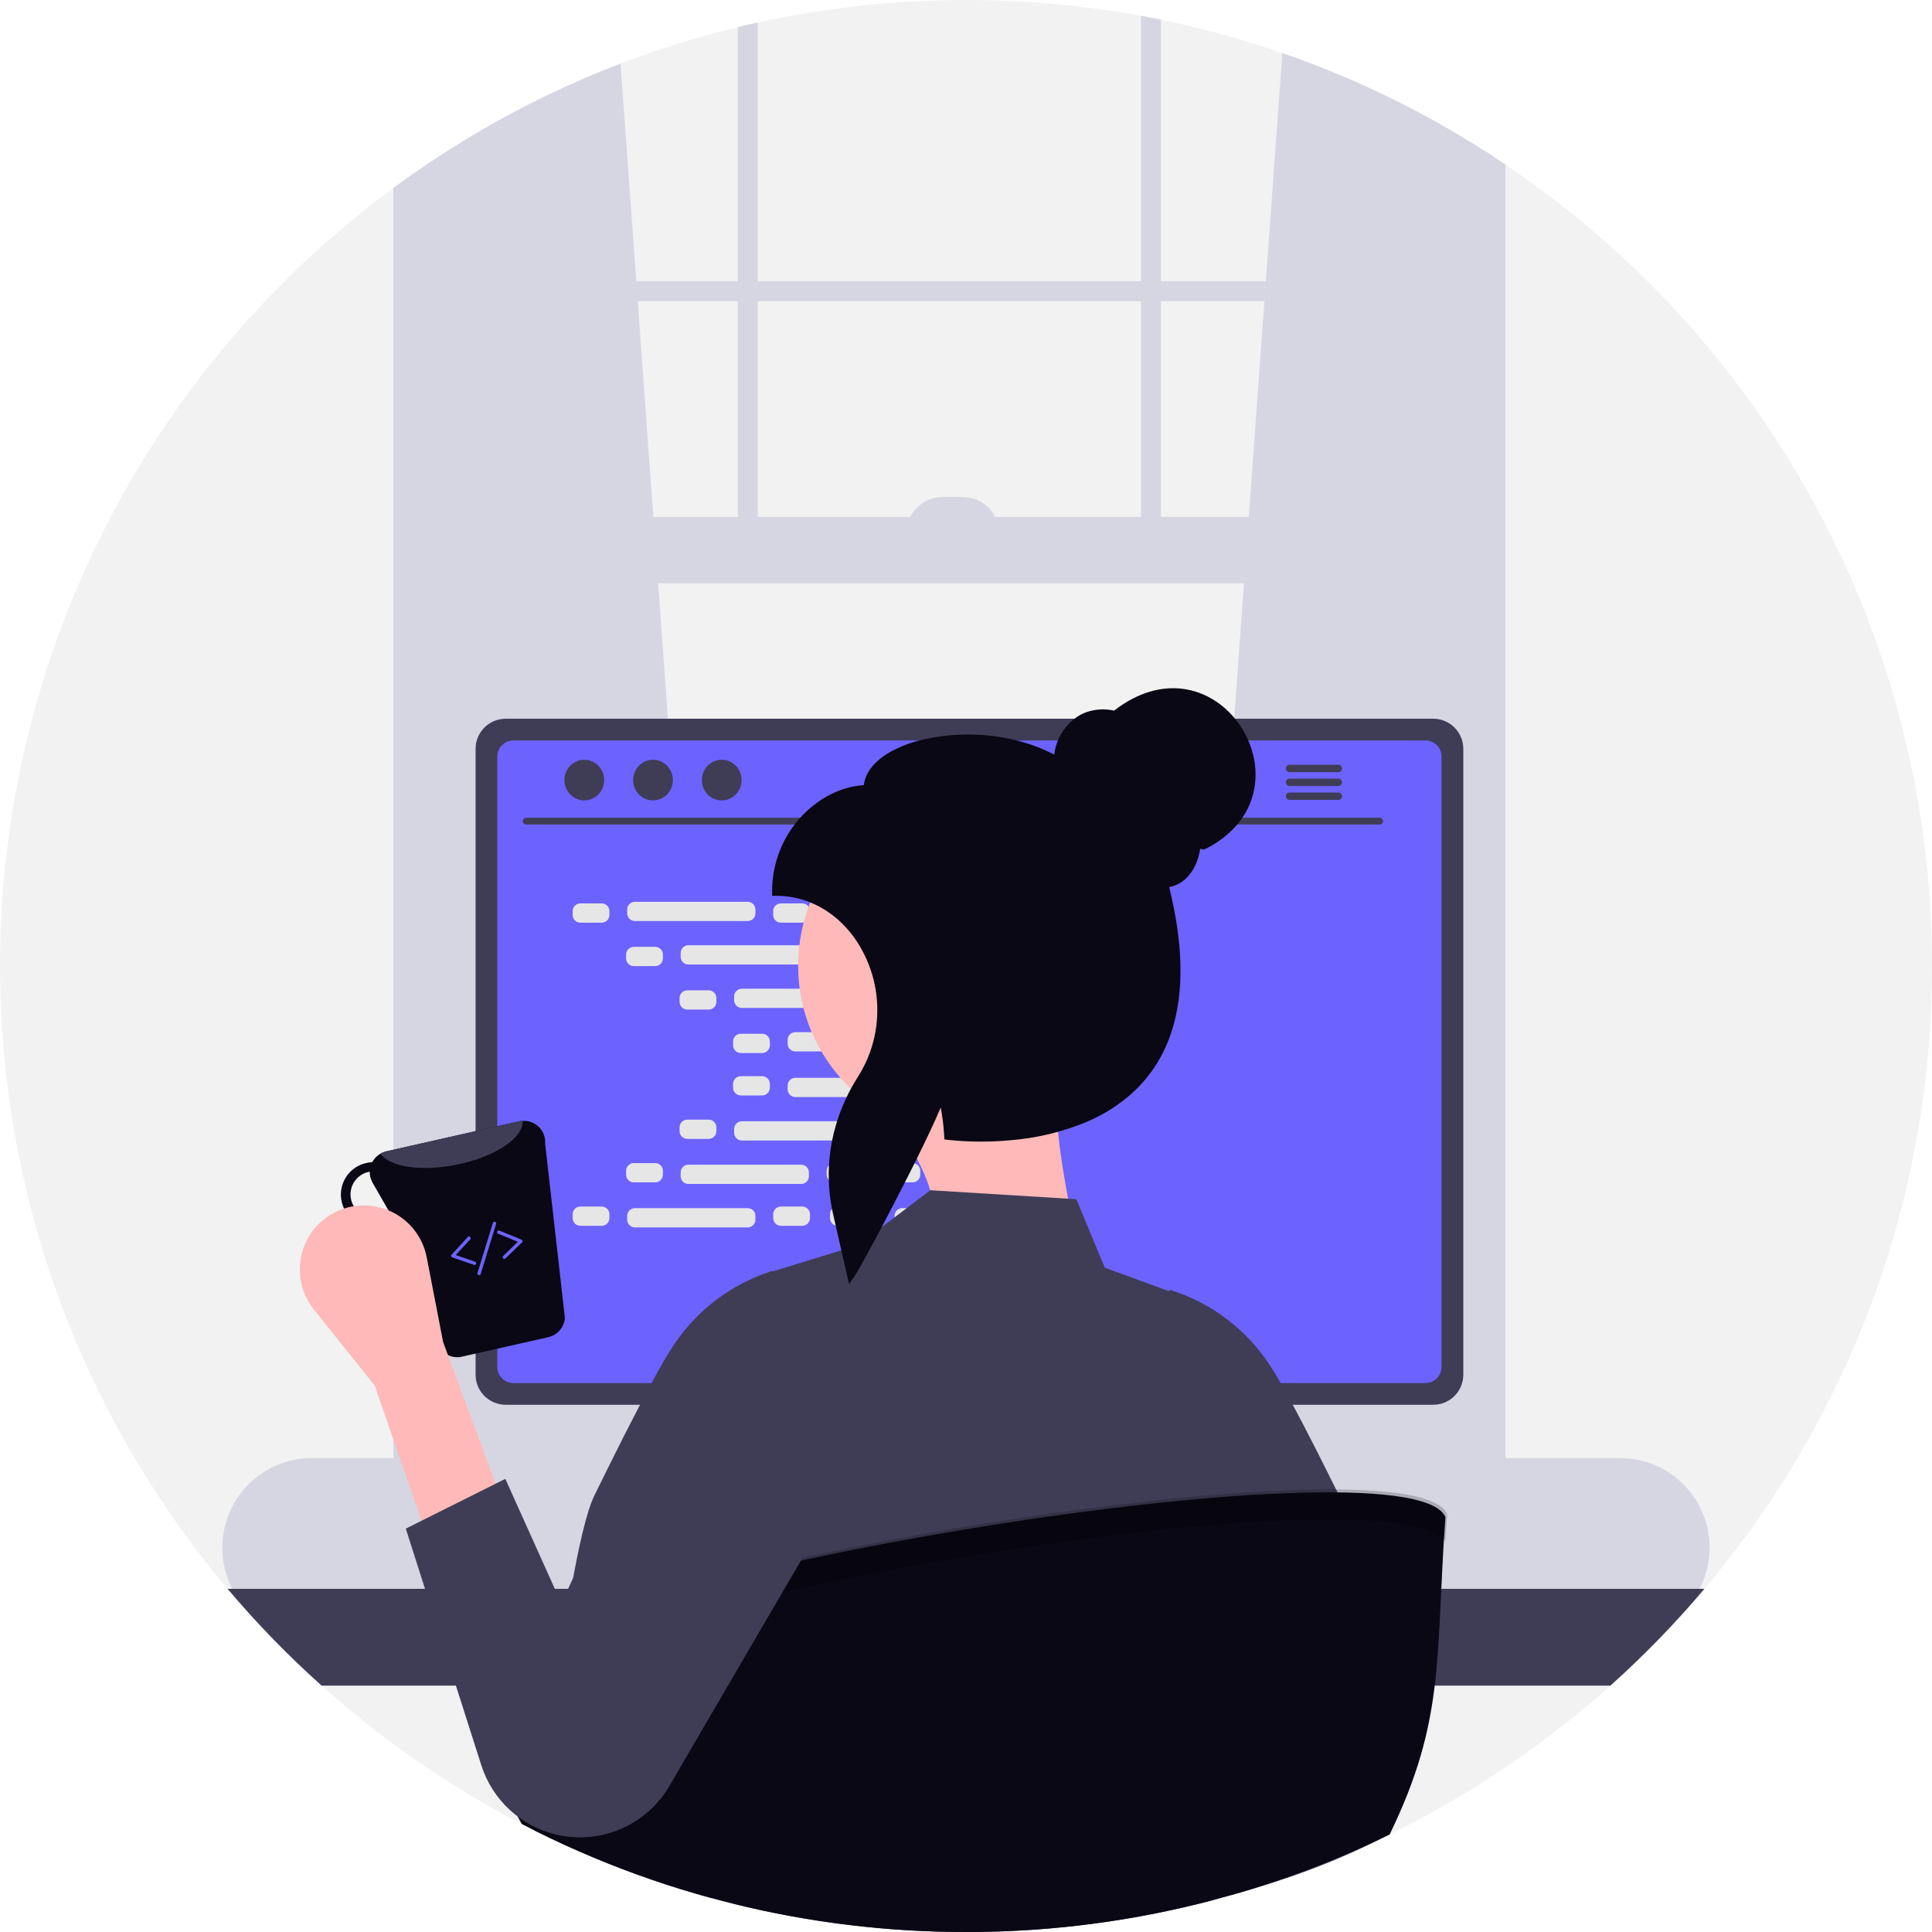
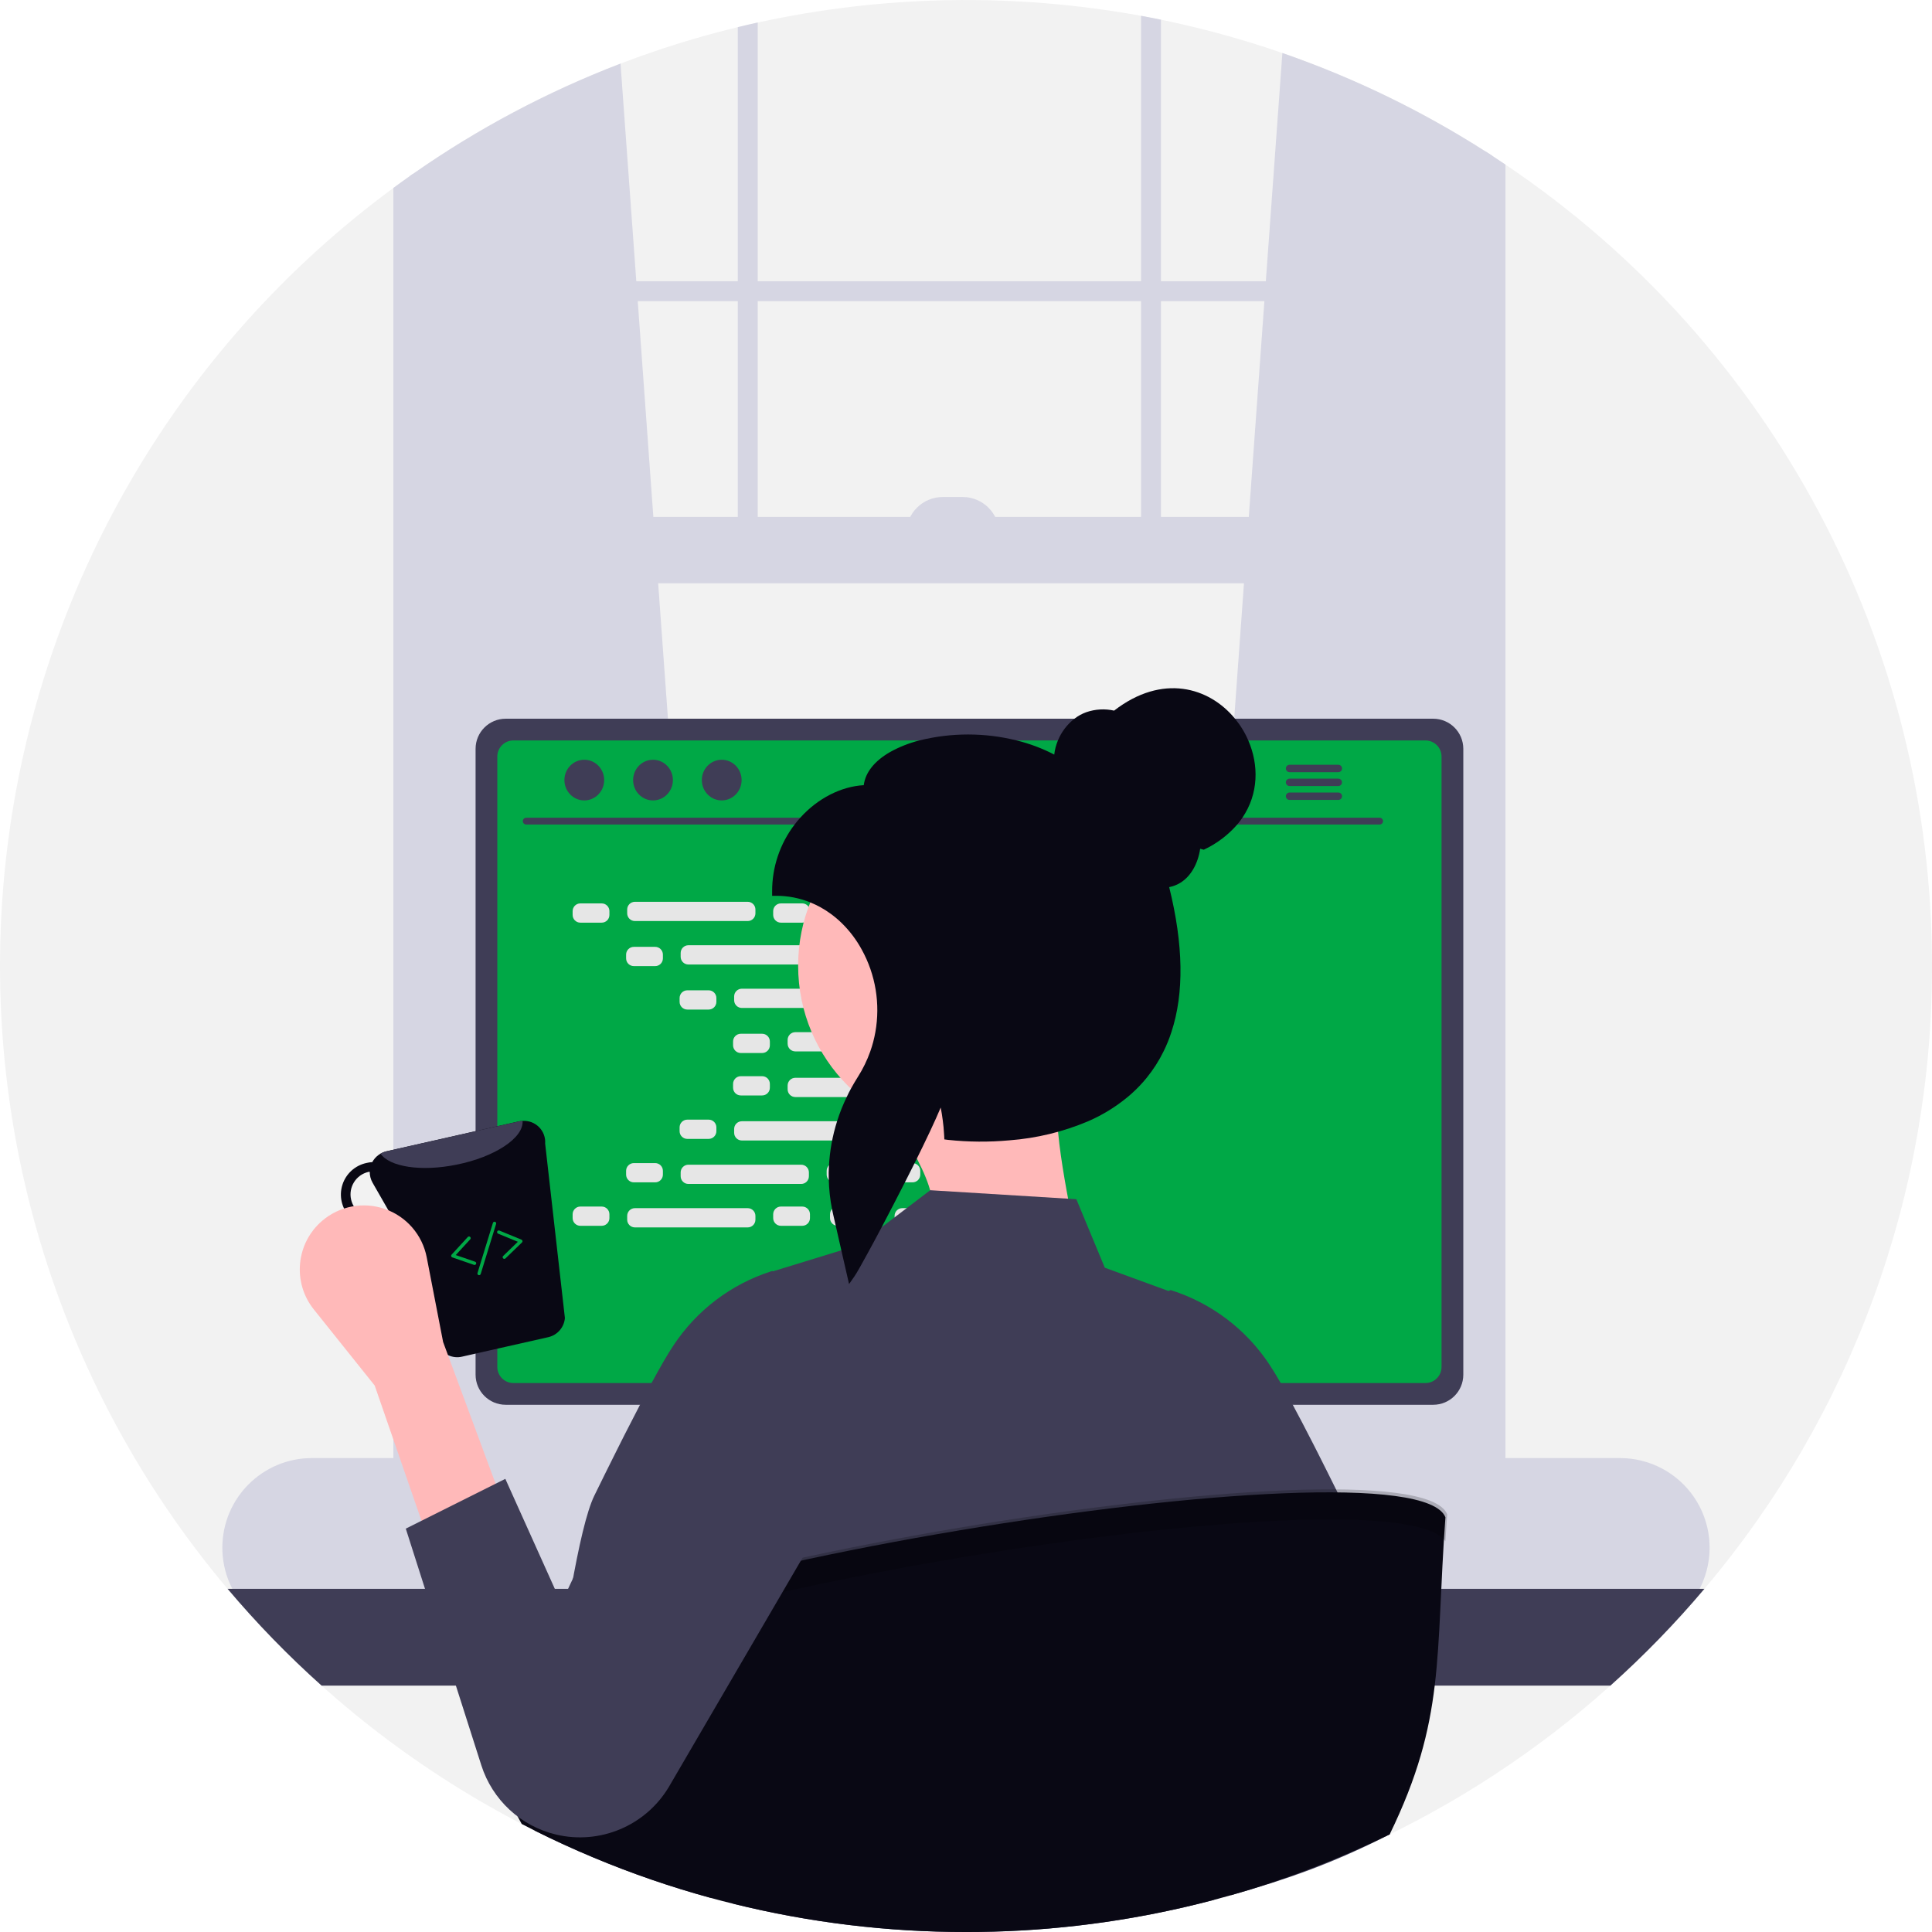
<svg xmlns="http://www.w3.org/2000/svg" width="720" height="719.998" viewBox="0 0 720 719.998" role="img" artist="Katerina Limpitsouni" source="https://undraw.co/">
  <g id="Group_67" data-name="Group 67" transform="translate(-670.999 -251)">
    <path id="Path_1041-67" data-name="Path 1041" d="M1031,521a358.581,358.581,0,0,1-84.818,232.118c-1.993,2.367-4.023,4.7-6.091,7.013a361.981,361.981,0,0,1-84.07,69.745q-10.8,6.484-22.073,12.22c-.76.386-1.532.772-2.292,1.146-.909.461-1.831.909-2.753,1.358a356.461,356.461,0,0,1-59.194,22.7q-3.177.9-6.365,1.744a359.482,359.482,0,0,1-82.015,11.821c-1.445.037-2.865.062-4.235.087-.486.013-.959.025-1.433.025-1.557.012-3.1.025-4.659.025a360.337,360.337,0,0,1-86.624-10.5q-4.26-1.047-8.483-2.205a355.62,355.62,0,0,1-43.561-14.985q-11.211-4.671-22.024-10.078c-1.632-.822-3.264-1.644-4.871-2.491-.685-.336-1.358-.7-2.03-1.046a361.811,361.811,0,0,1-101.709-79.8c-1.993-2.23-3.949-4.5-5.88-6.776a360.031,360.031,0,0,1,61.773-522.061c2.043-1.507,4.1-3,6.179-4.46l1.233-.859a357.2,357.2,0,0,1,120.955-54.623c2.466-.61,4.933-1.183,7.424-1.719a363.484,363.484,0,0,1,142.854-2.5c2.479.461,4.958.934,7.424,1.445a357.857,357.857,0,0,1,120.955,49.117c.822.523,1.644,1.046,2.466,1.594,1.657,1.071,3.313,2.167,4.945,3.276A359.607,359.607,0,0,1,1031,521Z" transform="translate(360 90)" fill="#f2f2f2" />
    <path id="Path_1042-68" data-name="Path 1042" d="M549.936,702.564,434.873,712.779l-1.233.112V221.922l1.233-.859a359.155,359.155,0,0,1,77.244-41.032L518,261.123l.536,7.424,5.817,80.421,1.794,24.739L549.724,699.7Z" transform="translate(390.13 94.675)" fill="#d6d6e3" />
    <path id="Path_1043-69" data-name="Path 1043" d="M777.877,213.557c.822.523,1.644,1.046,2.466,1.594V713.67l-2.466-.224-113.817-10.1.212-2.865,23.581-325.992,1.794-24.739,5.817-80.421L696,261.9l6.166-85.042a358.362,358.362,0,0,1,75.712,36.7Z" transform="translate(446.738 93.896)" fill="#d6d6e3" />
    <path id="Path_1044-70" data-name="Path 1044" d="M835.7,206.32V713.233c0,9.729-6.7,17.639-14.948,17.639H451.04c-6.826,0-12.619-5.431-14.375-12.843a20.064,20.064,0,0,1-.573-4.8V214.6l-1.233.859c-2.08,1.457-4.136,2.952-6.179,4.46V713.233a28.549,28.549,0,0,0,7.7,19.931,21.252,21.252,0,0,0,9.691,5.8,18.83,18.83,0,0,0,4.97.66H820.756a19,19,0,0,0,4.983-.66c9.94-2.678,17.377-13.192,17.377-25.736V211.191c-1.632-1.109-3.289-2.2-4.945-3.276C837.348,207.366,836.526,206.843,835.7,206.32Z" transform="translate(388.911 101.134)" fill="#d6d6e3" />
    <rect id="Rectangle_265" data-name="Rectangle 265" width="407.026" height="7.423" transform="translate(821.298 355.803)" fill="#d6d6e3" />
    <path id="Path_1045-71" data-name="Path 1045" d="M531.73,169.459c2.466-.61,4.933-1.183,7.424-1.719V369.3H531.73Z" transform="translate(414.228 91.656)" fill="#d6d6e3" />
    <path id="Path_1046-72" data-name="Path 1046" d="M652.37,165.73c2.479.461,4.958.934,7.424,1.445V369.8H652.37Z" transform="translate(443.866 91.162)" fill="#d6d6e3" />
    <path id="Path_1047-73" data-name="Path 1047" d="M898.373,597.21H410.929a33.409,33.409,0,0,0,0,66.818H898.373a33.338,33.338,0,0,0,25.068-11.353,33.758,33.758,0,0,0,3.757-5.2,31.822,31.822,0,0,0,2.18-4.434,33.388,33.388,0,0,0-31-45.828Z" transform="translate(376.343 197.164)" fill="#d6d6e3" />
    <rect id="Rectangle_266" data-name="Rectangle 266" width="404.552" height="24.743" transform="translate(823.772 443.642)" fill="#d6d6e3" />
    <path id="Path_1048-74" data-name="Path 1048" d="M284.729,148.69h7.423A13.609,13.609,0,0,1,305.761,162.3H271.12a13.609,13.609,0,0,1,13.609-13.609Z" transform="translate(737.607 287.529)" fill="#d6d6e3" />
    <path id="Path_1049-75" data-name="Path 1049" d="M929.452,636.34A359.994,359.994,0,0,1,894.424,672.4H414.118A360,360,0,0,1,379.09,636.34Z" transform="translate(376.729 206.777)" fill="#3f3d56" />
    <path id="Path_1050-76" data-name="Path 1050" d="M649.079,536.07H568.21a3.957,3.957,0,0,0-1.283.2,4.3,4.3,0,0,0-3.027,4.111V668.136h89.5V540.38a4.314,4.314,0,0,0-4.322-4.31ZM618.473,599.1a9.381,9.381,0,0,1-1.943,5.73,9.548,9.548,0,0,1-17.165-5.73V584.277a9.554,9.554,0,1,1,19.109,0Z" transform="translate(422.131 182.144)" fill="#2f2e41" />
    <path id="Path_1051-77" data-name="Path 1051" d="M563.68,638.81v12.32a2.416,2.416,0,0,0,2.4,2.417h85.241a2.424,2.424,0,0,0,2.4-2.417V638.81Z" transform="translate(422.077 207.384)" fill="#3f3d56" />
    <path id="Path_1052-78" data-name="Path 1052" d="M810.165,376.02H464.491a11.225,11.225,0,0,0-11.211,11.2V620.483a11.22,11.22,0,0,0,11.211,11.211H810.165a11.22,11.22,0,0,0,11.211-11.211V387.219A11.225,11.225,0,0,0,810.165,376.02Z" transform="translate(394.955 142.824)" fill="#3f3d56" />
-     <path id="Path_1053-79" data-name="Path 1053" d="M805.678,382.52H465.772a6,6,0,0,0-5.992,6V616.009A6,6,0,0,0,465.772,622H805.678a6,6,0,0,0,5.992-5.992V388.524a6,6,0,0,0-5.991-6Z" transform="translate(396.552 144.421)" fill="#6c63ff" />
+     <path id="Path_1053-79" data-name="Path 1053" d="M805.678,382.52H465.772a6,6,0,0,0-5.992,6V616.009A6,6,0,0,0,465.772,622H805.678a6,6,0,0,0,5.992-5.992V388.524a6,6,0,0,0-5.991-6Z" transform="translate(396.552 144.421)" fill="#00a846" />
    <path id="Path_1054-80" data-name="Path 1054" d="M728.575,654l-3.139-14.911a3.728,3.728,0,0,0-2.317-2.7,3.6,3.6,0,0,0-1.32-.249H525.842a3.6,3.6,0,0,0-1.32.249,3.728,3.728,0,0,0-2.317,2.7L519.066,654a3.721,3.721,0,0,0,3.637,4.484H724.925a3.673,3.673,0,0,0,2.89-1.383,3.718,3.718,0,0,0,.76-3.1Z" transform="translate(411.097 206.728)" fill="#2f2e41" />
    <rect id="Rectangle_267" data-name="Rectangle 267" width="6.228" height="3.737" rx="0.488" transform="translate(938.376 845.554)" fill="#3f3d56" />
    <rect id="Rectangle_268" data-name="Rectangle 268" width="6.228" height="3.737" rx="0.488" transform="translate(950.832 845.554)" fill="#3f3d56" />
    <rect id="Rectangle_269" data-name="Rectangle 269" width="6.228" height="3.737" rx="0.488" transform="translate(963.289 845.554)" fill="#3f3d56" />
    <rect id="Rectangle_270" data-name="Rectangle 270" width="6.228" height="3.737" rx="0.488" transform="translate(975.746 845.554)" fill="#3f3d56" />
    <rect id="Rectangle_271" data-name="Rectangle 271" width="6.228" height="3.737" rx="0.488" transform="translate(988.202 845.554)" fill="#3f3d56" />
    <rect id="Rectangle_272" data-name="Rectangle 272" width="6.228" height="3.737" rx="0.488" transform="translate(1000.659 845.554)" fill="#3f3d56" />
    <rect id="Rectangle_273" data-name="Rectangle 273" width="6.228" height="3.737" rx="0.488" transform="translate(1013.116 845.554)" fill="#3f3d56" />
    <rect id="Rectangle_274" data-name="Rectangle 274" width="6.228" height="3.737" rx="0.488" transform="translate(1025.573 845.554)" fill="#3f3d56" />
    <rect id="Rectangle_275" data-name="Rectangle 275" width="6.228" height="3.737" rx="0.488" transform="translate(1038.029 845.554)" fill="#3f3d56" />
    <rect id="Rectangle_276" data-name="Rectangle 276" width="6.228" height="3.737" rx="0.488" transform="translate(1050.486 845.554)" fill="#3f3d56" />
    <rect id="Rectangle_277" data-name="Rectangle 277" width="6.228" height="3.737" rx="0.488" transform="translate(1062.943 845.554)" fill="#3f3d56" />
    <rect id="Rectangle_278" data-name="Rectangle 278" width="6.228" height="3.737" rx="0.488" transform="translate(1075.399 845.554)" fill="#3f3d56" />
    <rect id="Rectangle_279" data-name="Rectangle 279" width="6.228" height="3.737" rx="0.488" transform="translate(1087.856 845.554)" fill="#3f3d56" />
    <rect id="Rectangle_280" data-name="Rectangle 280" width="6.228" height="3.737" rx="0.488" transform="translate(1100.313 845.554)" fill="#3f3d56" />
    <rect id="Rectangle_281" data-name="Rectangle 281" width="6.228" height="3.737" rx="0.488" transform="translate(1112.77 845.554)" fill="#3f3d56" />
    <rect id="Rectangle_282" data-name="Rectangle 282" width="6.228" height="3.737" rx="0.488" transform="translate(1125.226 845.554)" fill="#3f3d56" />
    <rect id="Rectangle_283" data-name="Rectangle 283" width="6.228" height="3.737" rx="0.488" transform="translate(938.228 851.782)" fill="#3f3d56" />
    <rect id="Rectangle_284" data-name="Rectangle 284" width="6.228" height="3.737" rx="0.488" transform="translate(950.685 851.782)" fill="#3f3d56" />
    <rect id="Rectangle_285" data-name="Rectangle 285" width="6.228" height="3.737" rx="0.488" transform="translate(963.142 851.782)" fill="#3f3d56" />
    <rect id="Rectangle_286" data-name="Rectangle 286" width="6.228" height="3.737" rx="0.488" transform="translate(975.599 851.782)" fill="#3f3d56" />
    <rect id="Rectangle_287" data-name="Rectangle 287" width="6.228" height="3.737" rx="0.488" transform="translate(988.055 851.782)" fill="#3f3d56" />
    <rect id="Rectangle_288" data-name="Rectangle 288" width="6.228" height="3.737" rx="0.488" transform="translate(1000.512 851.782)" fill="#3f3d56" />
    <rect id="Rectangle_289" data-name="Rectangle 289" width="6.228" height="3.737" rx="0.488" transform="translate(1012.969 851.782)" fill="#3f3d56" />
    <rect id="Rectangle_290" data-name="Rectangle 290" width="6.228" height="3.737" rx="0.488" transform="translate(1025.425 851.782)" fill="#3f3d56" />
    <rect id="Rectangle_291" data-name="Rectangle 291" width="6.228" height="3.737" rx="0.488" transform="translate(1037.882 851.782)" fill="#3f3d56" />
    <rect id="Rectangle_292" data-name="Rectangle 292" width="6.228" height="3.737" rx="0.488" transform="translate(1050.339 851.782)" fill="#3f3d56" />
    <rect id="Rectangle_293" data-name="Rectangle 293" width="6.228" height="3.737" rx="0.488" transform="translate(1062.795 851.782)" fill="#3f3d56" />
    <rect id="Rectangle_294" data-name="Rectangle 294" width="6.228" height="3.737" rx="0.488" transform="translate(1075.252 851.782)" fill="#3f3d56" />
    <rect id="Rectangle_295" data-name="Rectangle 295" width="6.228" height="3.737" rx="0.488" transform="translate(1087.709 851.782)" fill="#3f3d56" />
    <rect id="Rectangle_296" data-name="Rectangle 296" width="6.228" height="3.737" rx="0.488" transform="translate(1100.166 851.782)" fill="#3f3d56" />
    <rect id="Rectangle_297" data-name="Rectangle 297" width="6.228" height="3.737" rx="0.488" transform="translate(1112.622 851.782)" fill="#3f3d56" />
    <rect id="Rectangle_298" data-name="Rectangle 298" width="6.228" height="3.737" rx="0.488" transform="translate(1125.079 851.782)" fill="#3f3d56" />
    <rect id="Rectangle_299" data-name="Rectangle 299" width="49.827" height="3.737" rx="0.488" transform="translate(998.021 859.256)" fill="#3f3d56" />
    <path id="Path_1055-81" data-name="Path 1055" d="M786.723,408.176H468.674a1.265,1.265,0,1,1,0-2.53H786.723a1.265,1.265,0,1,1,0,2.53Z" transform="translate(398.426 150.102)" fill="#3f3d56" />
    <ellipse id="Ellipse_180" data-name="Ellipse 180" cx="7.412" cy="7.577" rx="7.412" ry="7.577" transform="translate(881.338 534.136)" fill="#3f3d56" />
    <ellipse id="Ellipse_181" data-name="Ellipse 181" cx="7.412" cy="7.577" rx="7.412" ry="7.577" transform="translate(906.944 534.136)" fill="#3f3d56" />
    <ellipse id="Ellipse_182" data-name="Ellipse 182" cx="7.412" cy="7.577" rx="7.412" ry="7.577" transform="translate(932.55 534.136)" fill="#3f3d56" />
    <path id="Path_1056-82" data-name="Path 1056" d="M715.222,389.8H697.035a1.377,1.377,0,0,0,0,2.753h18.187a1.377,1.377,0,1,0,0-2.753Z" transform="translate(454.508 146.21)" fill="#3f3d56" />
    <path id="Path_1057-83" data-name="Path 1057" d="M715.222,393.95H697.035a1.377,1.377,0,0,0,0,2.753h18.187a1.376,1.376,0,1,0,0-2.753Z" transform="translate(454.508 147.229)" fill="#3f3d56" />
    <path id="Path_1058-84" data-name="Path 1058" d="M715.222,398.1H697.035a1.377,1.377,0,0,0,0,2.753h18.187a1.377,1.377,0,1,0,0-2.753Z" transform="translate(454.508 148.249)" fill="#3f3d56" />
    <rect id="Rectangle_300" data-name="Rectangle 300" width="13.71" height="7.175" rx="2.88" transform="translate(884.402 587.672)" fill="#e6e6e6" />
    <rect id="Rectangle_301" data-name="Rectangle 301" width="13.71" height="7.175" rx="2.88" transform="translate(959.142 587.672)" fill="#e6e6e6" />
    <rect id="Rectangle_302" data-name="Rectangle 302" width="13.71" height="7.175" rx="2.88" transform="translate(980.318 587.672)" fill="#e6e6e6" />
    <rect id="Rectangle_303" data-name="Rectangle 303" width="47.791" height="7.175" rx="2.88" transform="translate(904.732 587.073)" fill="#e6e6e6" />
    <rect id="Rectangle_304" data-name="Rectangle 304" width="47.791" height="7.175" rx="2.88" transform="translate(1004.385 587.073)" fill="#e6e6e6" />
    <rect id="Rectangle_305" data-name="Rectangle 305" width="13.71" height="7.175" rx="2.88" transform="translate(904.332 603.866)" fill="#e6e6e6" />
    <rect id="Rectangle_306" data-name="Rectangle 306" width="13.71" height="7.175" rx="2.88" transform="translate(979.073 603.866)" fill="#e6e6e6" />
    <rect id="Rectangle_307" data-name="Rectangle 307" width="13.71" height="7.175" rx="2.88" transform="translate(1000.249 603.866)" fill="#e6e6e6" />
    <rect id="Rectangle_308" data-name="Rectangle 308" width="47.791" height="7.175" rx="2.88" transform="translate(924.662 603.267)" fill="#e6e6e6" />
    <rect id="Rectangle_309" data-name="Rectangle 309" width="47.791" height="7.175" rx="2.88" transform="translate(1024.316 603.267)" fill="#e6e6e6" />
    <rect id="Rectangle_310" data-name="Rectangle 310" width="13.71" height="7.175" rx="2.88" transform="translate(924.263 620.059)" fill="#e6e6e6" />
    <rect id="Rectangle_311" data-name="Rectangle 311" width="13.71" height="7.175" rx="2.88" transform="translate(999.003 620.059)" fill="#e6e6e6" />
    <rect id="Rectangle_312" data-name="Rectangle 312" width="13.71" height="7.175" rx="2.88" transform="translate(1020.18 620.059)" fill="#e6e6e6" />
    <rect id="Rectangle_313" data-name="Rectangle 313" width="47.791" height="7.175" rx="2.88" transform="translate(944.593 619.461)" fill="#e6e6e6" />
    <rect id="Rectangle_314" data-name="Rectangle 314" width="47.791" height="7.175" rx="2.88" transform="translate(1044.247 619.461)" fill="#e6e6e6" />
    <rect id="Rectangle_315" data-name="Rectangle 315" width="13.71" height="7.175" rx="2.88" transform="translate(944.194 636.253)" fill="#e6e6e6" />
    <rect id="Rectangle_316" data-name="Rectangle 316" width="13.71" height="7.175" rx="2.88" transform="translate(1018.934 636.253)" fill="#e6e6e6" />
    <rect id="Rectangle_317" data-name="Rectangle 317" width="13.71" height="7.175" rx="2.88" transform="translate(1040.111 636.253)" fill="#e6e6e6" />
    <rect id="Rectangle_318" data-name="Rectangle 318" width="47.791" height="7.175" rx="2.88" transform="translate(964.524 635.655)" fill="#e6e6e6" />
    <rect id="Rectangle_319" data-name="Rectangle 319" width="13.71" height="7.175" rx="2.88" transform="translate(959.142 700.646)" fill="#e6e6e6" />
    <rect id="Rectangle_320" data-name="Rectangle 320" width="13.71" height="7.175" rx="2.88" transform="translate(980.318 700.646)" fill="#e6e6e6" />
    <rect id="Rectangle_321" data-name="Rectangle 321" width="47.791" height="7.175" rx="2.88" transform="translate(1004.385 701.244)" fill="#e6e6e6" />
    <rect id="Rectangle_322" data-name="Rectangle 322" width="13.71" height="7.175" rx="2.88" transform="translate(884.402 700.646)" fill="#e6e6e6" />
    <rect id="Rectangle_323" data-name="Rectangle 323" width="47.791" height="7.175" rx="2.88" transform="translate(904.732 701.244)" fill="#e6e6e6" />
    <rect id="Rectangle_324" data-name="Rectangle 324" width="13.71" height="7.175" rx="2.88" transform="translate(904.332 684.452)" fill="#e6e6e6" />
    <rect id="Rectangle_325" data-name="Rectangle 325" width="13.71" height="7.175" rx="2.88" transform="translate(979.073 684.452)" fill="#e6e6e6" />
    <rect id="Rectangle_326" data-name="Rectangle 326" width="13.71" height="7.175" rx="2.88" transform="translate(1000.249 684.452)" fill="#e6e6e6" />
    <rect id="Rectangle_327" data-name="Rectangle 327" width="47.791" height="7.175" rx="2.88" transform="translate(924.662 685.05)" fill="#e6e6e6" />
    <rect id="Rectangle_328" data-name="Rectangle 328" width="13.71" height="7.175" rx="2.88" transform="translate(924.263 668.258)" fill="#e6e6e6" />
    <rect id="Rectangle_329" data-name="Rectangle 329" width="13.71" height="7.175" rx="2.88" transform="translate(999.003 668.258)" fill="#e6e6e6" />
    <rect id="Rectangle_330" data-name="Rectangle 330" width="13.71" height="7.175" rx="2.88" transform="translate(1020.18 668.258)" fill="#e6e6e6" />
    <rect id="Rectangle_331" data-name="Rectangle 331" width="47.791" height="7.175" rx="2.88" transform="translate(944.593 668.856)" fill="#e6e6e6" />
    <rect id="Rectangle_332" data-name="Rectangle 332" width="13.71" height="7.175" rx="2.88" transform="translate(944.194 652.065)" fill="#e6e6e6" />
    <rect id="Rectangle_333" data-name="Rectangle 333" width="13.71" height="7.175" rx="2.88" transform="translate(1018.934 652.065)" fill="#e6e6e6" />
    <rect id="Rectangle_334" data-name="Rectangle 334" width="13.71" height="7.175" rx="2.88" transform="translate(1040.111 652.065)" fill="#e6e6e6" />
    <rect id="Rectangle_335" data-name="Rectangle 335" width="47.791" height="7.175" rx="2.88" transform="translate(964.524 652.663)" fill="#e6e6e6" />
    <path id="Path_223-85" data-name="Path 223" d="M304.558,542.57s20.613,28.936,13.251,36.771,55.23,8.03,55.23,8.03-9.4-42.094-6.635-51.781Z" transform="translate(699.068 125.378)" fill="#ffb9b9" />
    <path id="Path_1059-86" data-name="Path 1059" d="M789.655,757.108c-.76.386-1.532.772-2.292,1.146-19.682,9.841-35.427,15.434-56.964,21.563-1.819-20.3-3.575-55.993-5.282-78.116-.448-5.742-.9-10.563-1.333-13.964a18.912,18.912,0,0,0-1.1-5.294l.075,5.294.187,13.964,1.084,79.86a359.487,359.487,0,0,1-82.015,11.821c-1.445.037-2.865.062-4.235.087-.486.012-.959.025-1.433.025-1.557.013-3.1.025-4.659.025a360.338,360.338,0,0,1-86.624-10.5c.61-20.093,1.221-55.383,1.806-81.318.125-5.07.237-9.791.361-13.964.237-8.919.486-15.347.723-17.5a5.432,5.432,0,0,0-.486,1.208,121.028,121.028,0,0,0-2.354,16.293c-.436,4.173-.872,8.894-1.308,13.964-2.317,26.944-4.733,63.579-7.225,79.113a355.621,355.621,0,0,1-43.561-14.985Q481.812,761.157,471,755.751c1.37-8.969,2.8-19.021,4.273-29.448,1.146-8.084,2.329-16.393,3.538-24.6,1.868-12.681,3.787-25.113,5.73-36.062,2.84-15.994,5.755-28.85,8.645-34.754,2.741-5.606,5.481-11.136,8.134-16.43.922-1.856,1.844-3.687,2.741-5.468.212-.424.424-.835.635-1.246,1.906-3.749,3.75-7.337,5.506-10.7,1.507-2.878,2.94-5.593,4.3-8.1,3.289-6.079,6.079-10.925,8.147-13.989a68.831,68.831,0,0,1,36.473-27.666l.374-.1.262.112,25.474-7.823,3.725-1.146,2.5-.772,8.819-6.714,4.8-3.65,4.5-3.426,8.794-6.689,54.448,3.351,10.6,25.524,23.742,8.682.411-.187.361-.149.374.1a68.893,68.893,0,0,1,36.473,27.666c1.171,1.756,2.591,4.073,4.2,6.876,1.37,2.379,2.865,5.095,4.484,8.1,2.3,4.273,4.821,9.093,7.487,14.313.585,1.146,1.183,2.317,1.781,3.5q1.663,3.288,3.376,6.714c2.653,5.294,5.394,10.825,8.134,16.443,2.379,4.871,4.783,14.886,7.15,27.629,1.956,10.588,3.9,23.07,5.78,36.062,2.466,16.842-.162,37.009,2.068,52.505C789.369,755.19,789.518,756.149,789.655,757.108Z" transform="translate(399.308 177.479)" fill="#3f3d56" />
    <circle id="Ellipse_183" data-name="Ellipse 183" cx="63.326" cy="63.326" r="63.326" transform="translate(968.44 547.534)" fill="#ffb9b9" />
    <path id="Path_1060-87" data-name="Path 1060" d="M719.446,386.358a33.145,33.145,0,0,0-4.945-8.1c-9.617-11.747-27.106-16.916-45.056-3.015a19.032,19.032,0,0,0-10.4.6,16.08,16.08,0,0,0-4.385,2.417,19.894,19.894,0,0,0-6.154,8.1,19.335,19.335,0,0,0-1.37,5.269,62.987,62.987,0,0,0-13.989-5.269,75.163,75.163,0,0,0-36.286,0,45.522,45.522,0,0,0-10.937,4.335c-5.83,3.363-9.181,7.611-9.779,12.332-8.408.473-17.153,4.9-23.668,12.145-.735.81-1.445,1.657-2.105,2.529A40.745,40.745,0,0,0,542,442.675v1.582h1.582a33.472,33.472,0,0,1,12.644,2.466,34.361,34.361,0,0,1,7.337,4.048,35.816,35.816,0,0,1,4.2,3.488,41.71,41.71,0,0,1,7.624,10.028,46.663,46.663,0,0,1,5.082,30.781,45.1,45.1,0,0,1-1.893,7.175,46.816,46.816,0,0,1-4.622,9.5c-.075.112-.137.224-.212.336-.835,1.333-1.632,2.691-2.379,4.061-.561,1.021-1.084,2.068-1.57,3.114a64.732,64.732,0,0,0-3.587,9.019,66.749,66.749,0,0,0-3.04,16.866c-.087,1.52-.112,3.039-.062,4.559a64.74,64.74,0,0,0,1.283,11.66c.112.523.224,1.034.336,1.557l.909,3.974,2.155,9.48,1.495,6.527,1.383,6.054,2.043-2.927c.7-1,2.454-4.061,4.808-8.4,1.557-2.828,3.363-6.2,5.319-9.891,2.728-5.17,5.718-10.937,8.645-16.692,1.183-2.329,2.354-4.646,3.488-6.913,2.143-4.3,4.161-8.446,5.892-12.133,1.594-3.4,2.952-6.415,3.961-8.832.311,1.582.573,3.189.772,4.808.224,1.644.386,3.313.473,4.983.025.249.037.511.05.76l.05,1.022.012.3,1.32.174a115.869,115.869,0,0,0,22.92.174h.012a93.25,93.25,0,0,0,29.348-7.113,61.357,61.357,0,0,0,14.7-9.019,51.437,51.437,0,0,0,5.8-5.63c.448-.511.884-1.021,1.308-1.545a51.227,51.227,0,0,0,6.291-9.841,52.062,52.062,0,0,0,2.915-7.175c4.783-14.487,4.509-32.562-.822-54.037a12.363,12.363,0,0,0,4.073-1.57c3.911-2.354,6.627-7.026,7.474-12.731l1.345.361a37.5,37.5,0,0,0,12.469-9.392,30.043,30.043,0,0,0,1.918-2.529C723.345,406.2,723.395,395.439,719.446,386.358Z" transform="translate(416.751 140.583)" fill="#090814" />
    <path id="Path_1061-88" data-name="Path 1061" d="M206.32,483.352,216.9,442.5l9.346,35.247Z" transform="translate(721.688 359.711)" opacity="0.2" />
    <path id="Path_1062-89" data-name="Path 1062" d="M813.893,616.764c-3.787,52.169.137,75.139-20.765,118.152a356.456,356.456,0,0,1-59.194,22.7q-3.177.9-6.365,1.744a359.48,359.48,0,0,1-82.015,11.822c-1.445.037-2.865.062-4.235.087-.486.013-.959.025-1.433.025-1.557.012-3.1.025-4.659.025a360.338,360.338,0,0,1-86.624-10.5q-4.26-1.047-8.483-2.205a355.631,355.631,0,0,1-43.561-14.985q-11.211-4.671-22.024-10.078c-1.632-.822-3.264-1.644-4.871-2.491-8.259-14.524-12.955-32.188-13.055-53.414C462.328,641.067,801.262,585.224,813.893,616.764Z" transform="translate(395.773 199.683)" fill="#090814" />
    <path id="Path_1063-90" data-name="Path 1063" d="M813.755,625.916c.193-3.23.41-6.566.662-10.04-12.631-31.54-351.566,24.3-357.284,60.876.016,3.353.159,6.607.4,9.784C471.38,650.439,793.373,597.364,813.755,625.916Z" transform="translate(395.902 199.465)" opacity="0.2" />
    <path id="Path_1064-91" data-name="Path 1064" d="M489.077,504.829a7.928,7.928,0,0,0-8.412-8.49,7.3,7.3,0,0,0-1.252.157l-49.53,11.189a8.156,8.156,0,0,0-5.243,4.03,10.193,10.193,0,0,0-2.152.313A12.035,12.035,0,1,0,427.81,535.5a12.2,12.2,0,0,0,4.851-2.347l16.784,47.262a7.883,7.883,0,0,0,8.646,3.795l32.2-7.277a7.992,7.992,0,0,0,6.142-7.12Zm-62.011,27.308a8.608,8.608,0,0,1-3.834-16.784c.156-.039.313,0,.47-.039a8.105,8.105,0,0,0,1.056,4.069L430.9,530.1A8.1,8.1,0,0,1,427.066,532.138Z" transform="translate(385.087 172.379)" fill="#090814" />
    <path id="Path_1065-92" data-name="Path 1065" d="M477.783,496.336c.47,6.26-10.25,13.459-24.609,16.315-13.185,2.7-25,.821-28.326-4.108a7.5,7.5,0,0,1,2.152-.861l49.53-11.189a7.3,7.3,0,0,1,1.252-.157Z" transform="translate(387.97 172.382)" fill="#3f3d56" />
    <path id="Path_1066-93" data-name="Path 1066" d="M449.463,649.033l27.82-13.91-23.184-62.6-6.11-31.568a23.869,23.869,0,0,0-38.967-13.587h0a23.869,23.869,0,0,0-3.1,33.033l22.68,28.35Z" transform="translate(382.034 178.595)" fill="#ffb9b9" />
    <path id="Path_1067-94" data-name="Path 1067" d="M469.493,617.776,432.4,636.323l28.15,88.2a38.587,38.587,0,0,0,27.823,25.806h0A38.587,38.587,0,0,0,530.4,732.649L605.044,604.7a39.388,39.388,0,0,0-12.7-53.541h0a39.389,39.389,0,0,0-56.424,15.9l-45.562,97.083Z" transform="translate(389.825 184.349)" fill="#3f3d56" />
-     <path id="Path_1068-95" data-name="Path 1068" d="M454.687,541.53a.617.617,0,0,1-.2-.034l-8.1-2.788a.622.622,0,0,1-.256-1.01l6.023-6.558a.623.623,0,1,1,.917.842l-5.38,5.857,7.2,2.479a.623.623,0,0,1-.2,1.212Z" transform="translate(393.158 180.883)" fill="#6c63ff" />
-     <path id="Path_1069-96" data-name="Path 1069" d="M462.41,539.706a.623.623,0,0,1-.433-1.07l5.474-5.293-7.354-3.03a.622.622,0,0,1,.474-1.151l8.233,3.393a.622.622,0,0,1,.2,1.023l-6.158,5.953a.622.622,0,0,1-.433.175Z" transform="translate(396.535 180.435)" fill="#6c63ff" />
-     <path id="Path_1070-97" data-name="Path 1070" d="M454.454,546.431a.6.6,0,0,1-.183-.028.622.622,0,0,1-.412-.778l5.748-18.685a.623.623,0,1,1,1.191.367l-5.748,18.685A.623.623,0,0,1,454.454,546.431Z" transform="translate(395.09 179.793)" fill="#6c63ff" />
+     <path id="Path_1068-95" data-name="Path 1068" d="M454.687,541.53a.617.617,0,0,1-.2-.034l-8.1-2.788a.622.622,0,0,1-.256-1.01l6.023-6.558a.623.623,0,1,1,.917.842l-5.38,5.857,7.2,2.479a.623.623,0,0,1-.2,1.212Z" transform="translate(393.158 180.883)" fill="#00a846" />
+     <path id="Path_1069-96" data-name="Path 1069" d="M462.41,539.706a.623.623,0,0,1-.433-1.07l5.474-5.293-7.354-3.03a.622.622,0,0,1,.474-1.151l8.233,3.393a.622.622,0,0,1,.2,1.023l-6.158,5.953a.622.622,0,0,1-.433.175Z" transform="translate(396.535 180.435)" fill="#00a846" />
+     <path id="Path_1070-97" data-name="Path 1070" d="M454.454,546.431a.6.6,0,0,1-.183-.028.622.622,0,0,1-.412-.778l5.748-18.685a.623.623,0,1,1,1.191.367l-5.748,18.685A.623.623,0,0,1,454.454,546.431Z" transform="translate(395.09 179.793)" fill="#00a846" />
  </g>
</svg>
